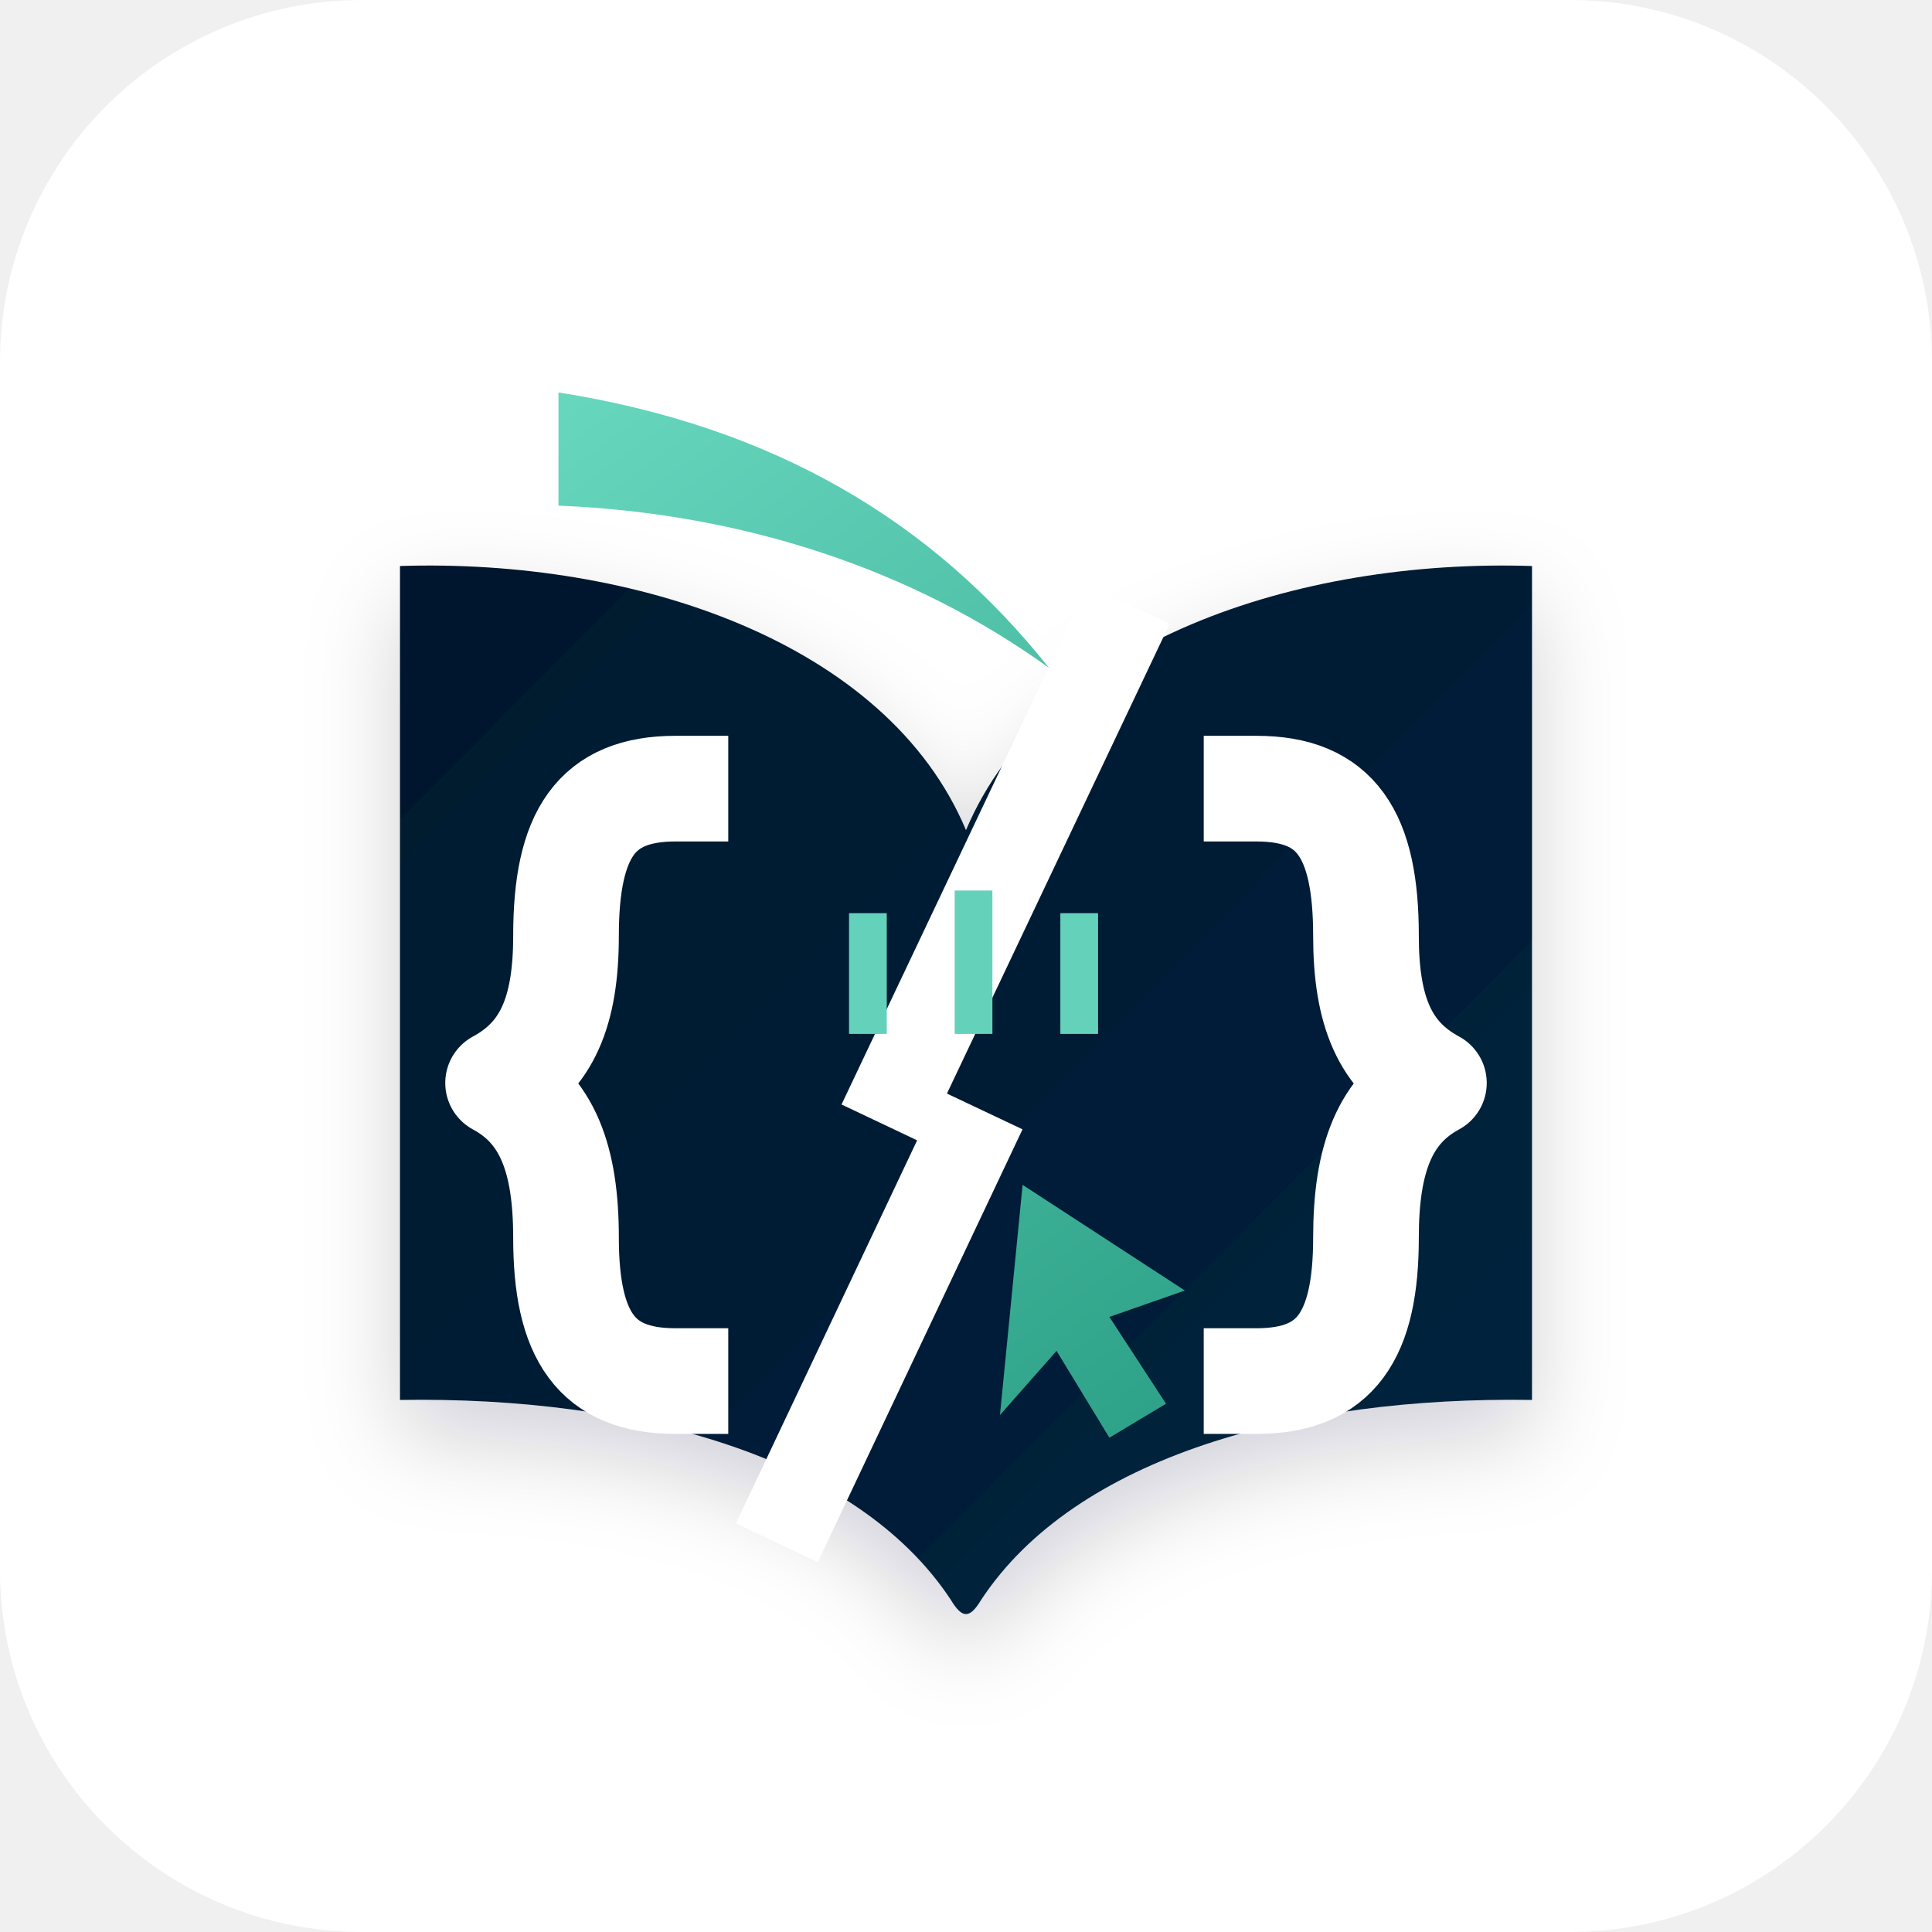
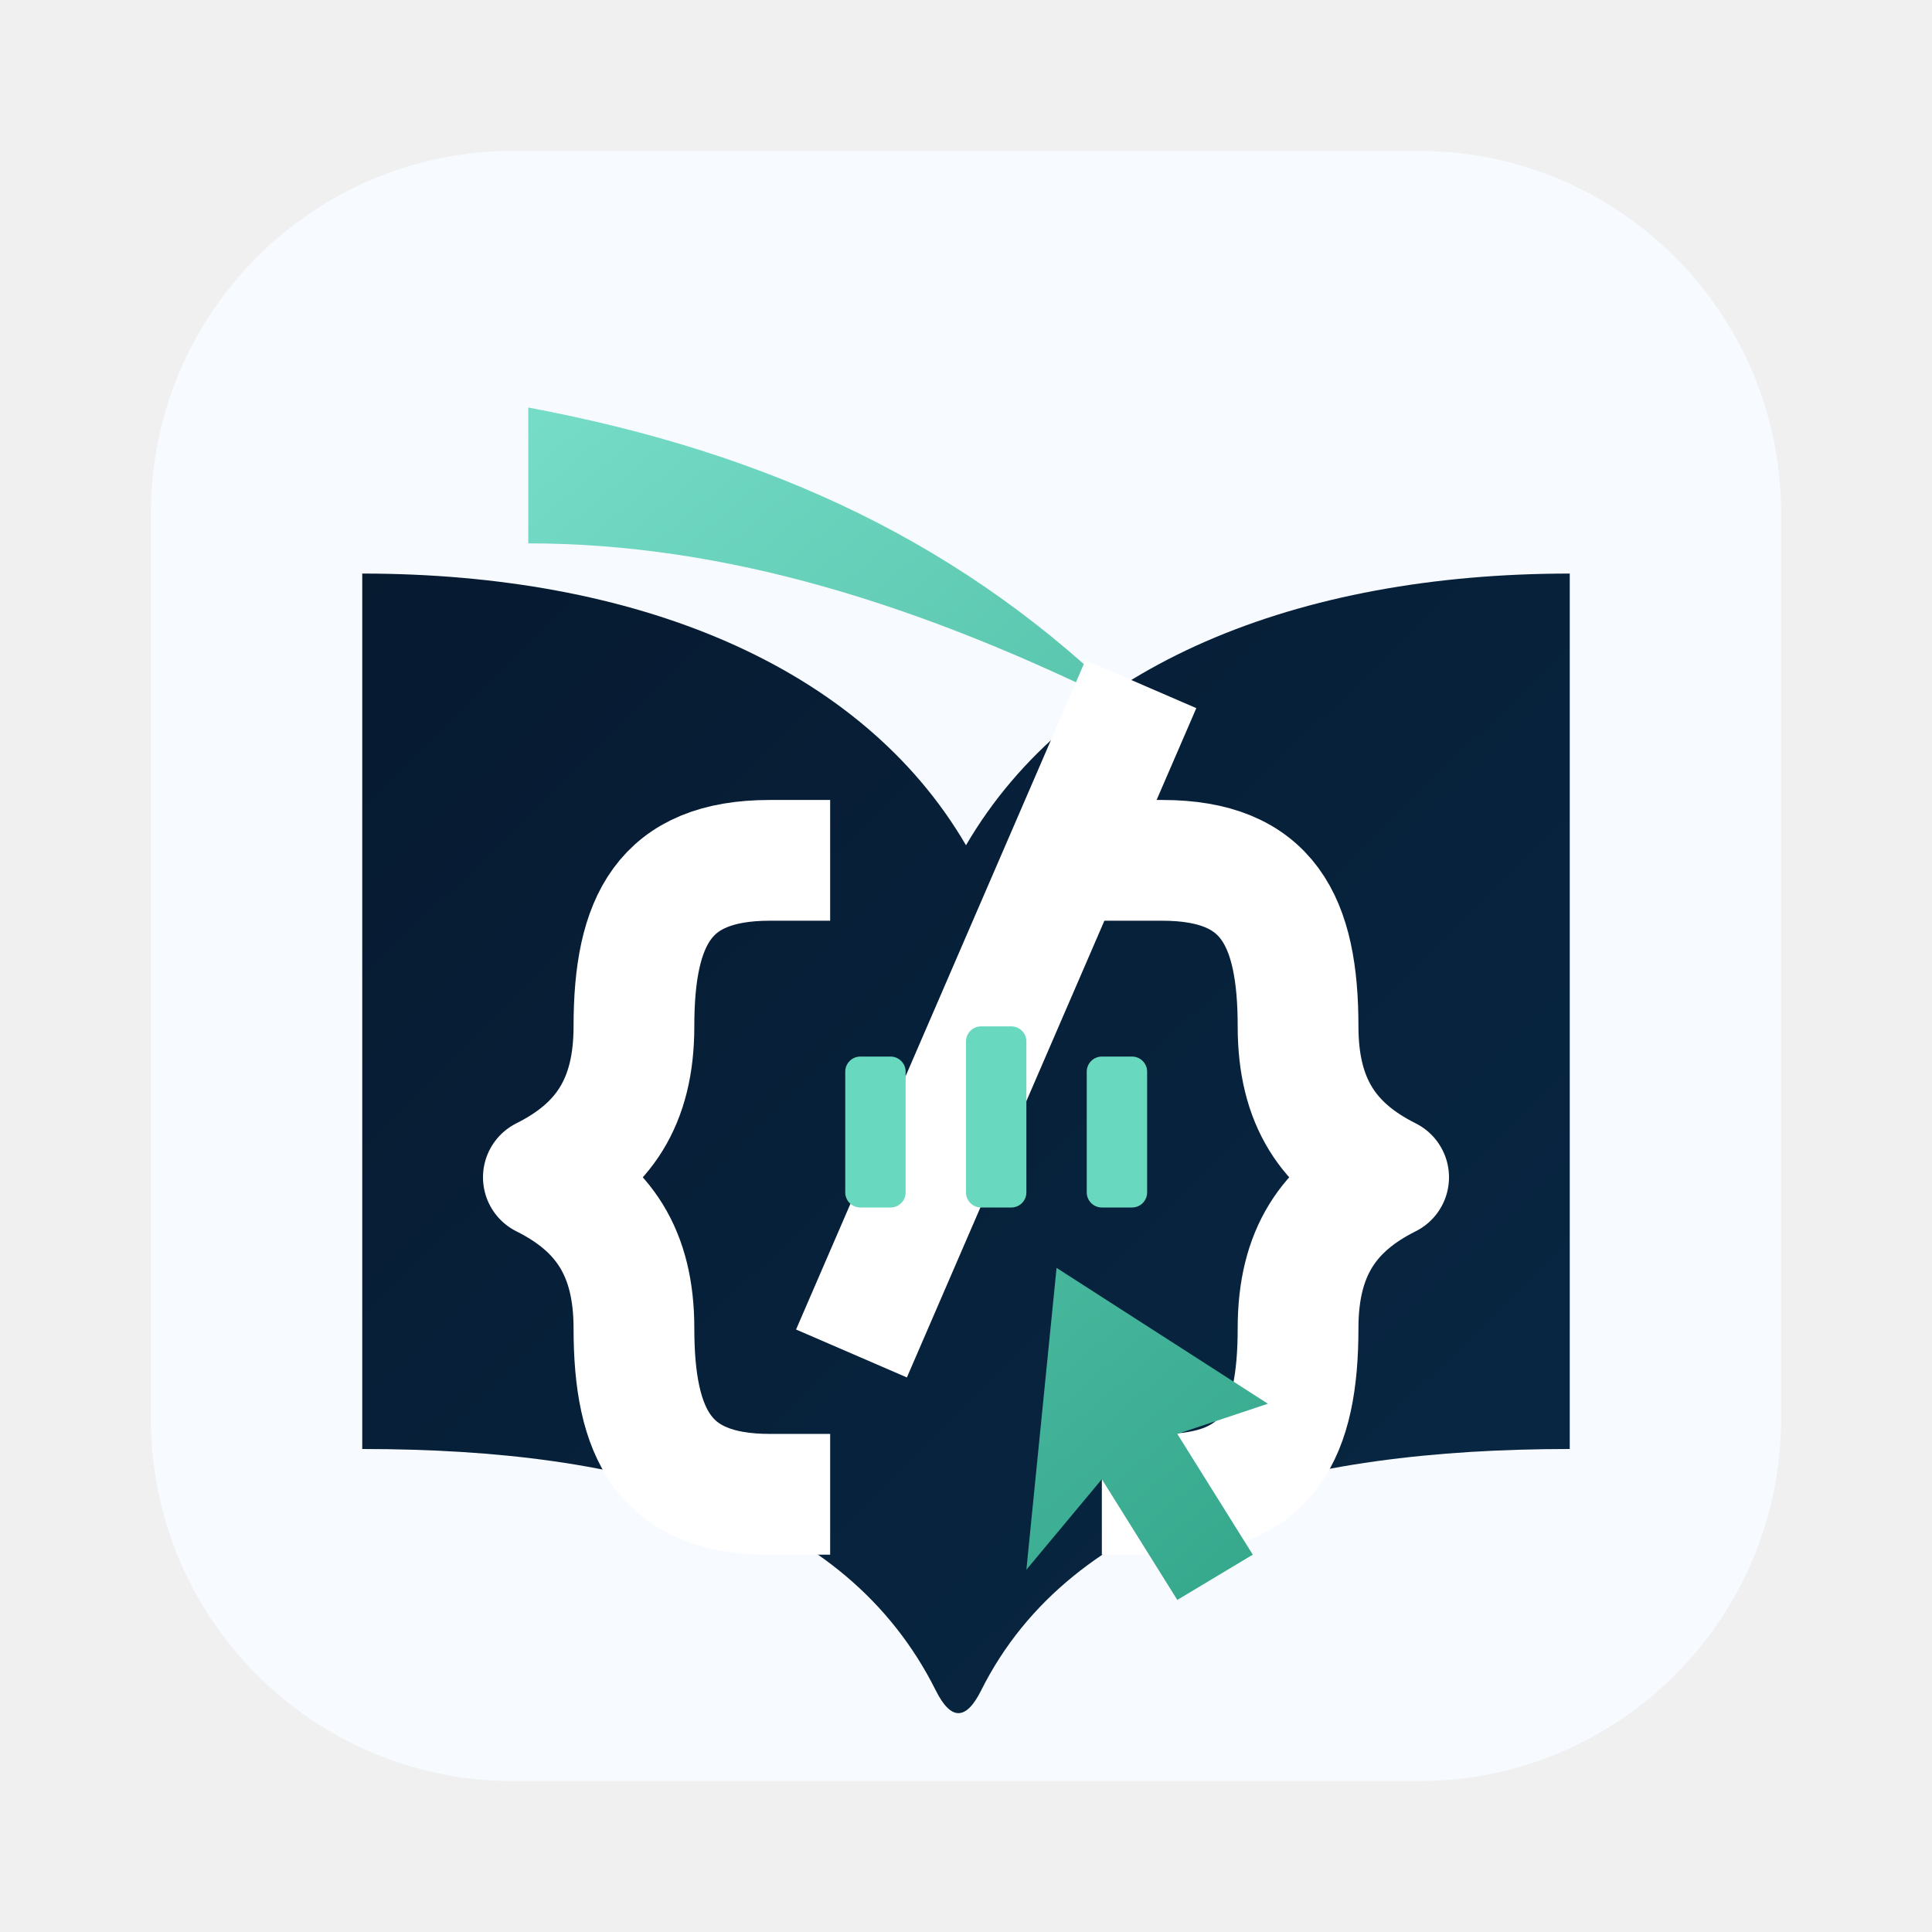
- <svg xmlns="http://www.w3.org/2000/svg" viewBox="0 0 512 512" role="img" aria-labelledby="title desc">
+ <svg xmlns="http://www.w3.org/2000/svg" viewBox="0 0 128 128" role="img" aria-labelledby="title desc">
  <defs>
-     <linearGradient id="book" x1="96" y1="88" x2="430" y2="420" gradientUnits="userSpaceOnUse">
-       <stop offset="0" stop-color="#04172b" />
-       <stop offset="1" stop-color="#06233f" />
+     <linearGradient id="navy" x1="18" y1="20" x2="108" y2="112" gradientUnits="userSpaceOnUse">
+       <stop offset="0" stop-color="#06182d" />
+       <stop offset="1" stop-color="#082845" />
    </linearGradient>
-     <linearGradient id="mint" x1="165" y1="83" x2="352" y2="340" gradientUnits="userSpaceOnUse">
-       <stop offset="0" stop-color="#68d8bf" />
-       <stop offset="1" stop-color="#2fa389" />
+     <linearGradient id="mint" x1="28" y1="18" x2="94" y2="96" gradientUnits="userSpaceOnUse">
+       <stop offset="0" stop-color="#7ee3cf" />
+       <stop offset="1" stop-color="#35a88c" />
    </linearGradient>
-     <filter id="softShadow" x="-20%" y="-20%" width="140%" height="140%">
-       <feDropShadow dx="0" dy="10" stdDeviation="12" flood-color="#04172b" flood-opacity="0.18" />
-     </filter>
  </defs>
-   <rect width="512" height="512" rx="96" fill="#ffffff" />
-   <path d="M106 150        C168 148 235 170 256 220        C277 170 344 148 406 150        L406 371        C344 370 285 386 260 424        C257 429 255 429 252 424        C227 386 168 370 106 371        Z" fill="url(#book)" filter="url(#softShadow)" />
-   <path d="M148 104        C205 113 247 138 278 177        C242 151 197 136 148 134        Z" fill="url(#mint)" />
-   <path d="M179 209        C158 209 150 221 150 248        C150 268 145 280 132 287        C145 294 150 307 150 328        C150 354 158 366 179 366" fill="none" stroke="#ffffff" stroke-width="28" stroke-linecap="square" stroke-linejoin="round" />
-   <path d="M333 209        C354 209 362 221 362 248        C362 268 367 280 380 287        C367 294 362 307 362 328        C362 354 354 366 333 366" fill="none" stroke="#ffffff" stroke-width="28" stroke-linecap="square" stroke-linejoin="round" />
-   <path d="M294 171 L239 287" stroke="#ffffff" stroke-width="24" stroke-linecap="square" />
-   <path d="M255 305 L211 398" stroke="#ffffff" stroke-width="24" stroke-linecap="square" />
-   <rect x="225" y="242" width="10" height="32" fill="#64d2ba" />
-   <rect x="253" y="236" width="10" height="38" fill="#64d2ba" />
-   <rect x="281" y="242" width="10" height="32" fill="#64d2ba" />
-   <path d="M271 314        L314 342        L294 349        L309 372        L294 381        L280 358        L265 375        Z" fill="url(#mint)" />
+   <rect x="10" y="10" width="108" height="108" rx="24" fill="#f7fbff" />
+   <path d="M24 38        C42 38 57 44 64 56        C71 44 86 38 104 38        L104 96        C86 96 71 100 65 112        C64 114 63 114 62 112        C56 100 42 96 24 96        Z" fill="url(#navy)" />
+   <path d="M35 27        C51 30 64 36 75 47        C61 40 48 36 35 36        Z" fill="url(#mint)" />
+   <path d="M51 57 C44 57 42 61 42 68 C42 73 40 76 36 78 C40 80 42 83 42 88 C42 95 44 99 51 99" fill="none" stroke="#ffffff" stroke-width="8" stroke-linecap="square" stroke-linejoin="round" />
+   <path d="M77 57 C84 57 86 61 86 68 C86 73 88 76 92 78 C88 80 86 83 86 88 C86 95 84 99 77 99" fill="none" stroke="#ffffff" stroke-width="8" stroke-linecap="square" stroke-linejoin="round" />
+   <path d="M74 49 L58 86" stroke="#ffffff" stroke-width="8" stroke-linecap="square" />
+   <rect x="56" y="70" width="4" height="10" rx="1" fill="#68d8bf" />
+   <rect x="64" y="68" width="4" height="12" rx="1" fill="#68d8bf" />
+   <rect x="72" y="70" width="4" height="10" rx="1" fill="#68d8bf" />
+   <path d="M70 84 L84 93 L78 95 L83 103 L78 106 L73 98 L68 104 Z" fill="url(#mint)" />
</svg>
